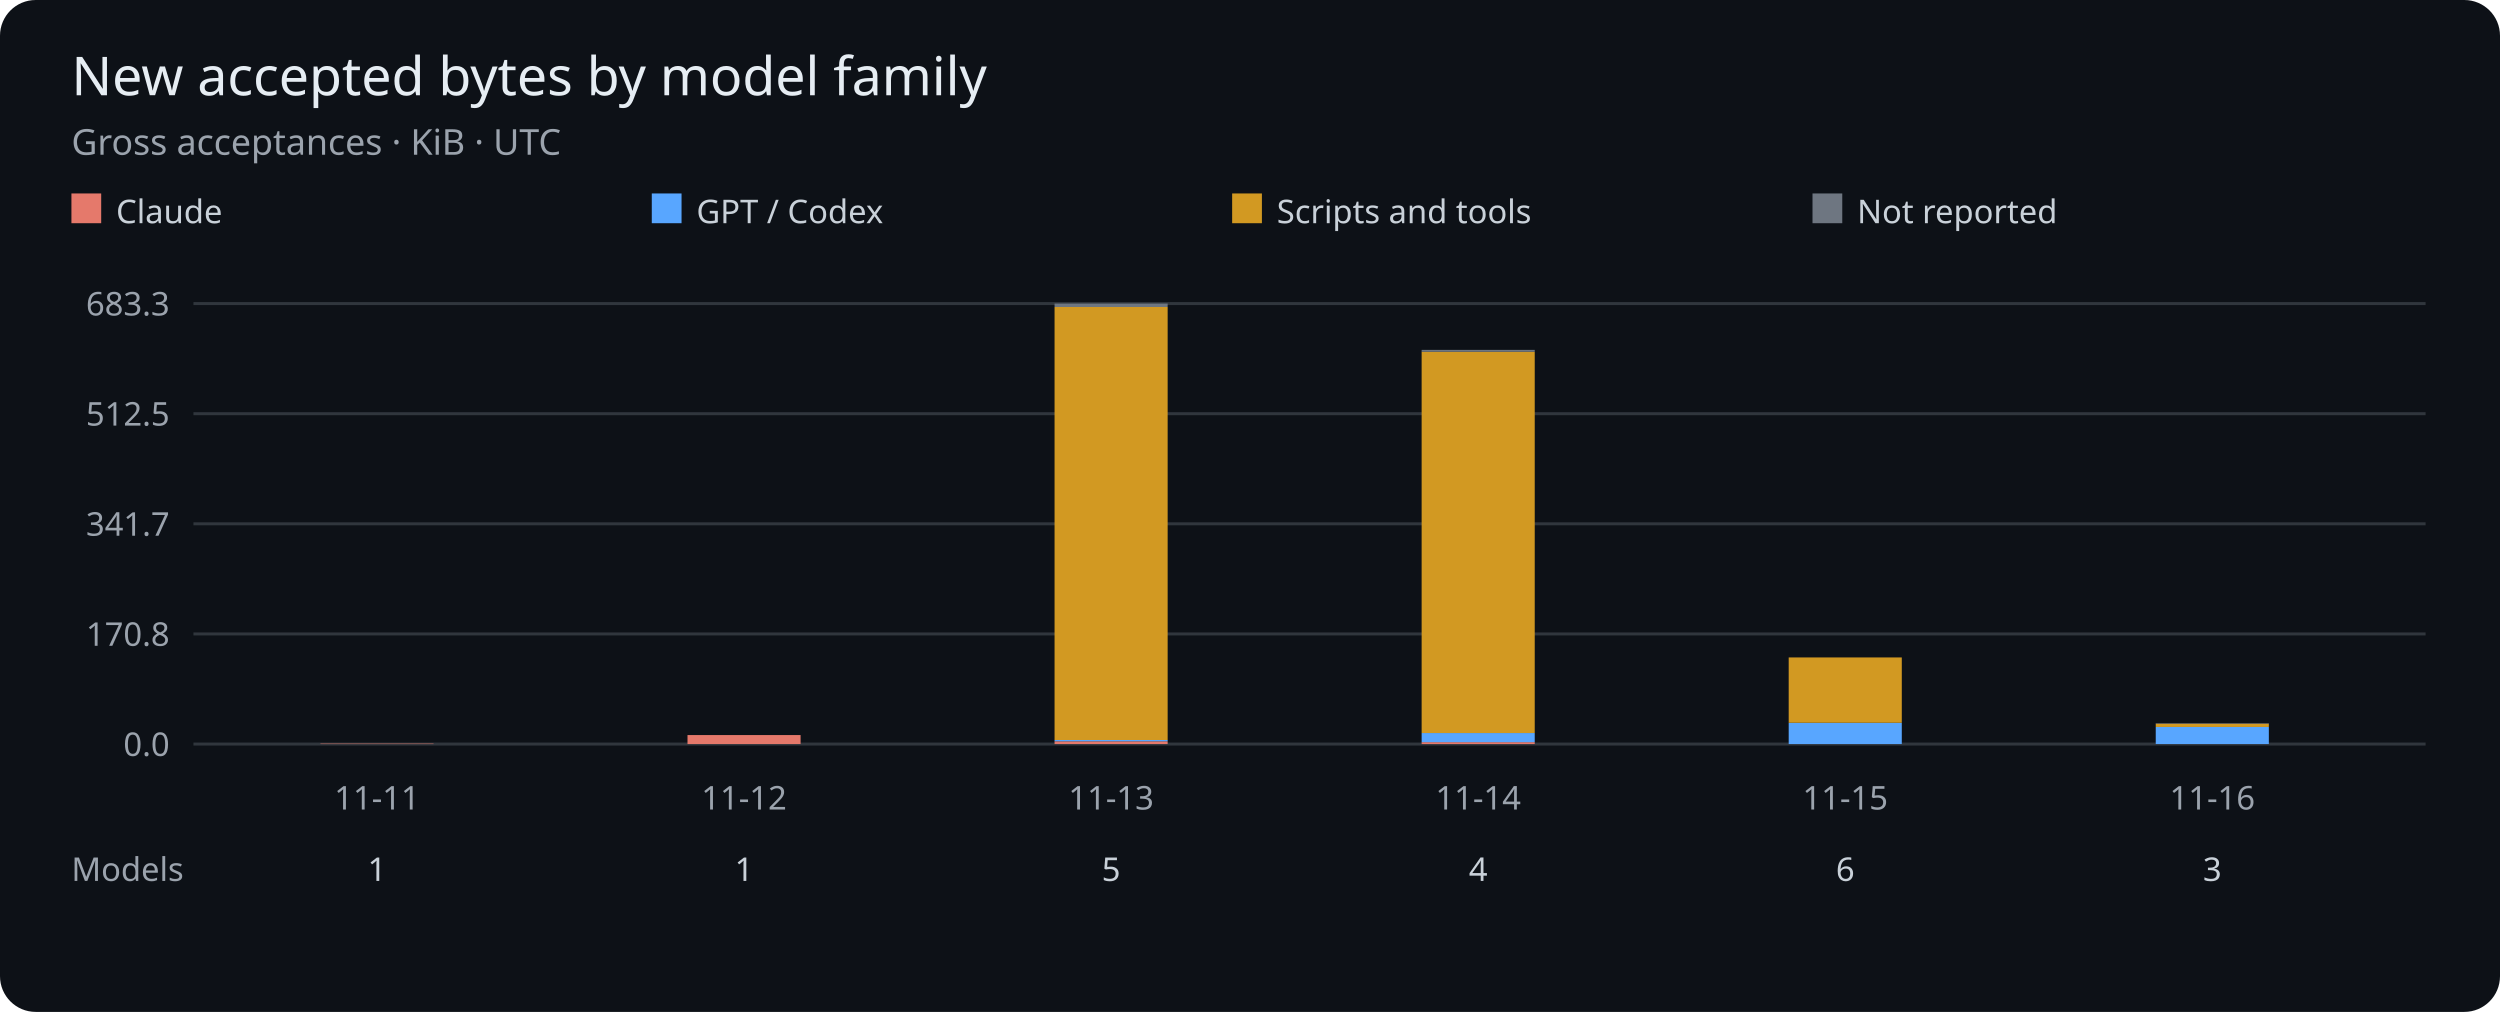
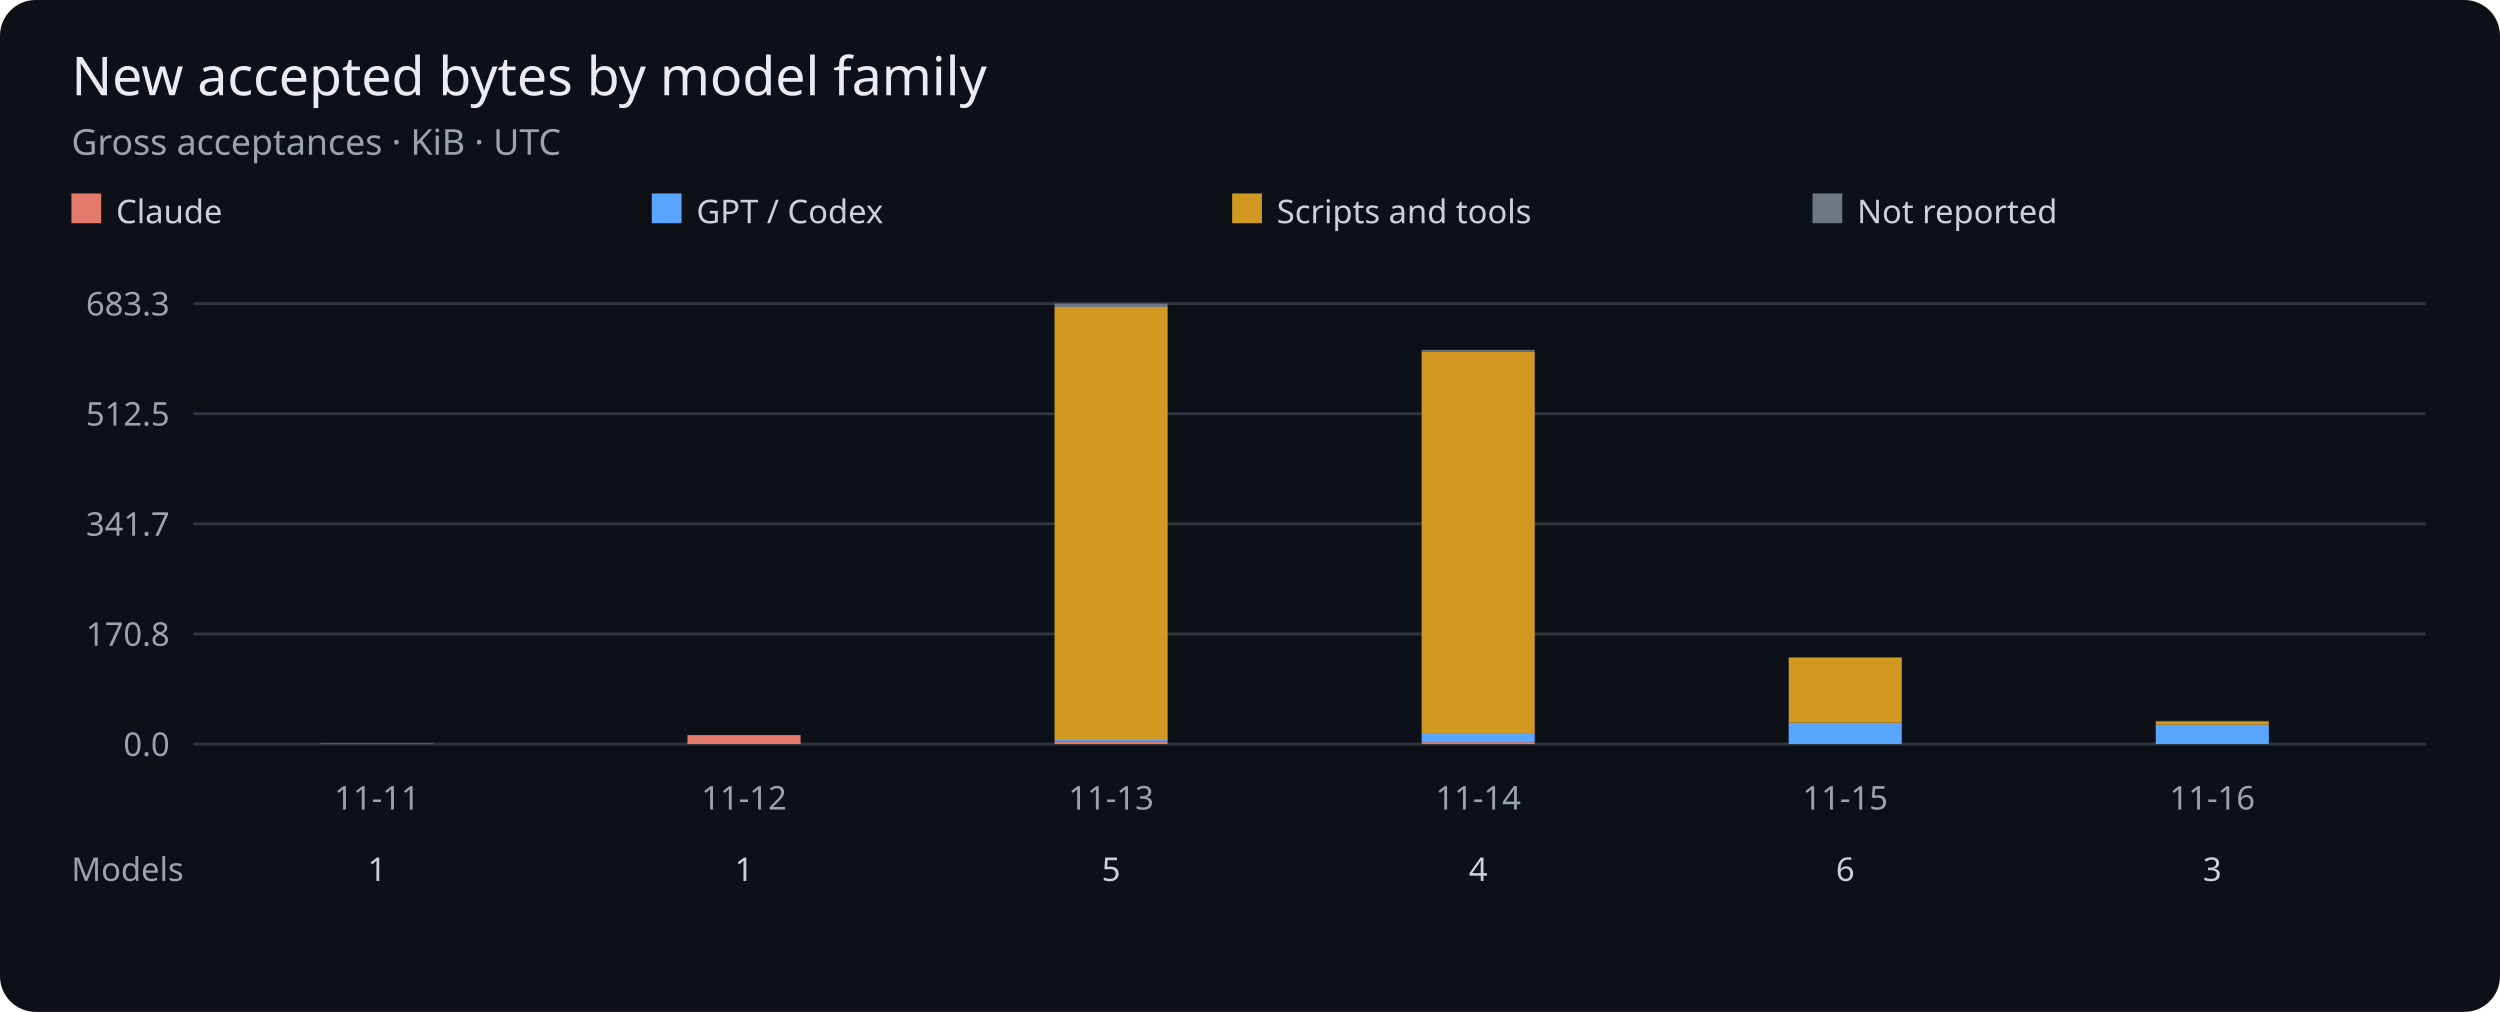
<svg xmlns="http://www.w3.org/2000/svg" viewBox="0 0 840 340" role="img" aria-label="Gross accepted bytes per UTC day by model family">
  <rect width="840" height="340" rx="12" fill="#0d1117" />
  <g font-family="sans-serif">
    <text x="24" y="32" fill="#e6edf3" font-size="18">New accepted bytes by model family</text>
    <text x="24" y="52" fill="#9ba3ad" font-size="12">Gross acceptances · KiB · UTC</text>
    <rect x="24" y="65" width="10" height="10" fill="#e5796b" />
    <text x="39" y="75" fill="#c9d1d9" font-size="11">Claude</text>
    <rect x="219" y="65" width="10" height="10" fill="#58a6ff" />
    <text x="234" y="75" fill="#c9d1d9" font-size="11">GPT / Codex</text>
    <rect x="414" y="65" width="10" height="10" fill="#d29922" />
    <text x="429" y="75" fill="#c9d1d9" font-size="11">Scripts and tools</text>
    <rect x="609" y="65" width="10" height="10" fill="#6e7681" />
    <text x="624" y="75" fill="#c9d1d9" font-size="11">Not reported</text>
    <path d="M65 250H815" stroke="#30363d" />
    <text x="57" y="254" fill="#9ba3ad" font-size="11" text-anchor="end">0.0</text>
    <path d="M65 213H815" stroke="#30363d" />
    <text x="57" y="217" fill="#9ba3ad" font-size="11" text-anchor="end">170.8</text>
    <path d="M65 176H815" stroke="#30363d" />
    <text x="57" y="180" fill="#9ba3ad" font-size="11" text-anchor="end">341.7</text>
    <path d="M65 139H815" stroke="#30363d" />
    <text x="57" y="143" fill="#9ba3ad" font-size="11" text-anchor="end">512.5</text>
    <path d="M65 102H815" stroke="#30363d" />
    <text x="57" y="106" fill="#9ba3ad" font-size="11" text-anchor="end">683.3</text>
    <rect x="107.67" y="249.86" width="38.00" height="0.14" fill="#e5796b" />
    <text x="126.67" y="272" fill="#9ba3ad" font-size="11" text-anchor="middle">11-11</text>
    <text x="126.67" y="296" fill="#c9d1d9" font-size="11" text-anchor="middle">1</text>
    <rect x="231.00" y="246.98" width="38.00" height="3.02" fill="#e5796b" />
    <text x="250.00" y="272" fill="#9ba3ad" font-size="11" text-anchor="middle">11-12</text>
    <text x="250.00" y="296" fill="#c9d1d9" font-size="11" text-anchor="middle">1</text>
    <rect x="354.33" y="249.07" width="38.00" height="0.93" fill="#e5796b" />
    <rect x="354.33" y="248.63" width="38.00" height="0.44" fill="#58a6ff" />
    <rect x="354.33" y="103.15" width="38.00" height="145.49" fill="#d29922" />
    <rect x="354.33" y="102.00" width="38.00" height="1.15" fill="#6e7681" />
    <text x="373.33" y="272" fill="#9ba3ad" font-size="11" text-anchor="middle">11-13</text>
    <text x="373.33" y="296" fill="#c9d1d9" font-size="11" text-anchor="middle">5</text>
    <rect x="477.67" y="249.36" width="38.00" height="0.64" fill="#e5796b" />
    <rect x="477.67" y="246.30" width="38.00" height="3.06" fill="#58a6ff" />
    <rect x="477.67" y="118.18" width="38.00" height="128.12" fill="#d29922" />
    <rect x="477.67" y="117.56" width="38.00" height="0.63" fill="#6e7681" />
    <text x="496.67" y="272" fill="#9ba3ad" font-size="11" text-anchor="middle">11-14</text>
    <text x="496.67" y="296" fill="#c9d1d9" font-size="11" text-anchor="middle">4</text>
    <rect x="601.00" y="250.00" width="38.00" height="0.00" fill="#e5796b" />
    <rect x="601.00" y="242.86" width="38.00" height="7.14" fill="#58a6ff" />
    <rect x="601.00" y="220.90" width="38.00" height="21.95" fill="#d29922" />
    <rect x="601.00" y="220.90" width="38.00" height="0.00" fill="#6e7681" />
    <text x="620.00" y="272" fill="#9ba3ad" font-size="11" text-anchor="middle">11-15</text>
    <text x="620.00" y="296" fill="#c9d1d9" font-size="11" text-anchor="middle">6</text>
    <rect x="724.33" y="250.00" width="38.00" height="0.00" fill="#e5796b" />
-     <rect x="724.33" y="244.27" width="38.00" height="5.73" fill="#58a6ff" />
-     <rect x="724.33" y="243.15" width="38.00" height="1.11" fill="#d29922" />
-     <rect x="724.33" y="242.99" width="38.00" height="0.17" fill="#6e7681" />
+     <rect x="724.33" y="243.49" width="38.00" height="6.51" fill="#58a6ff" />
+     <rect x="724.33" y="242.38" width="38.00" height="1.11" fill="#d29922" />
+     <rect x="724.33" y="242.21" width="38.00" height="0.17" fill="#6e7681" />
    <text x="743.33" y="272" fill="#9ba3ad" font-size="11" text-anchor="middle">11-16</text>
    <text x="743.33" y="296" fill="#c9d1d9" font-size="11" text-anchor="middle">3</text>
    <text x="24" y="296" fill="#9ba3ad" font-size="11">Models</text>
  </g>
</svg>
